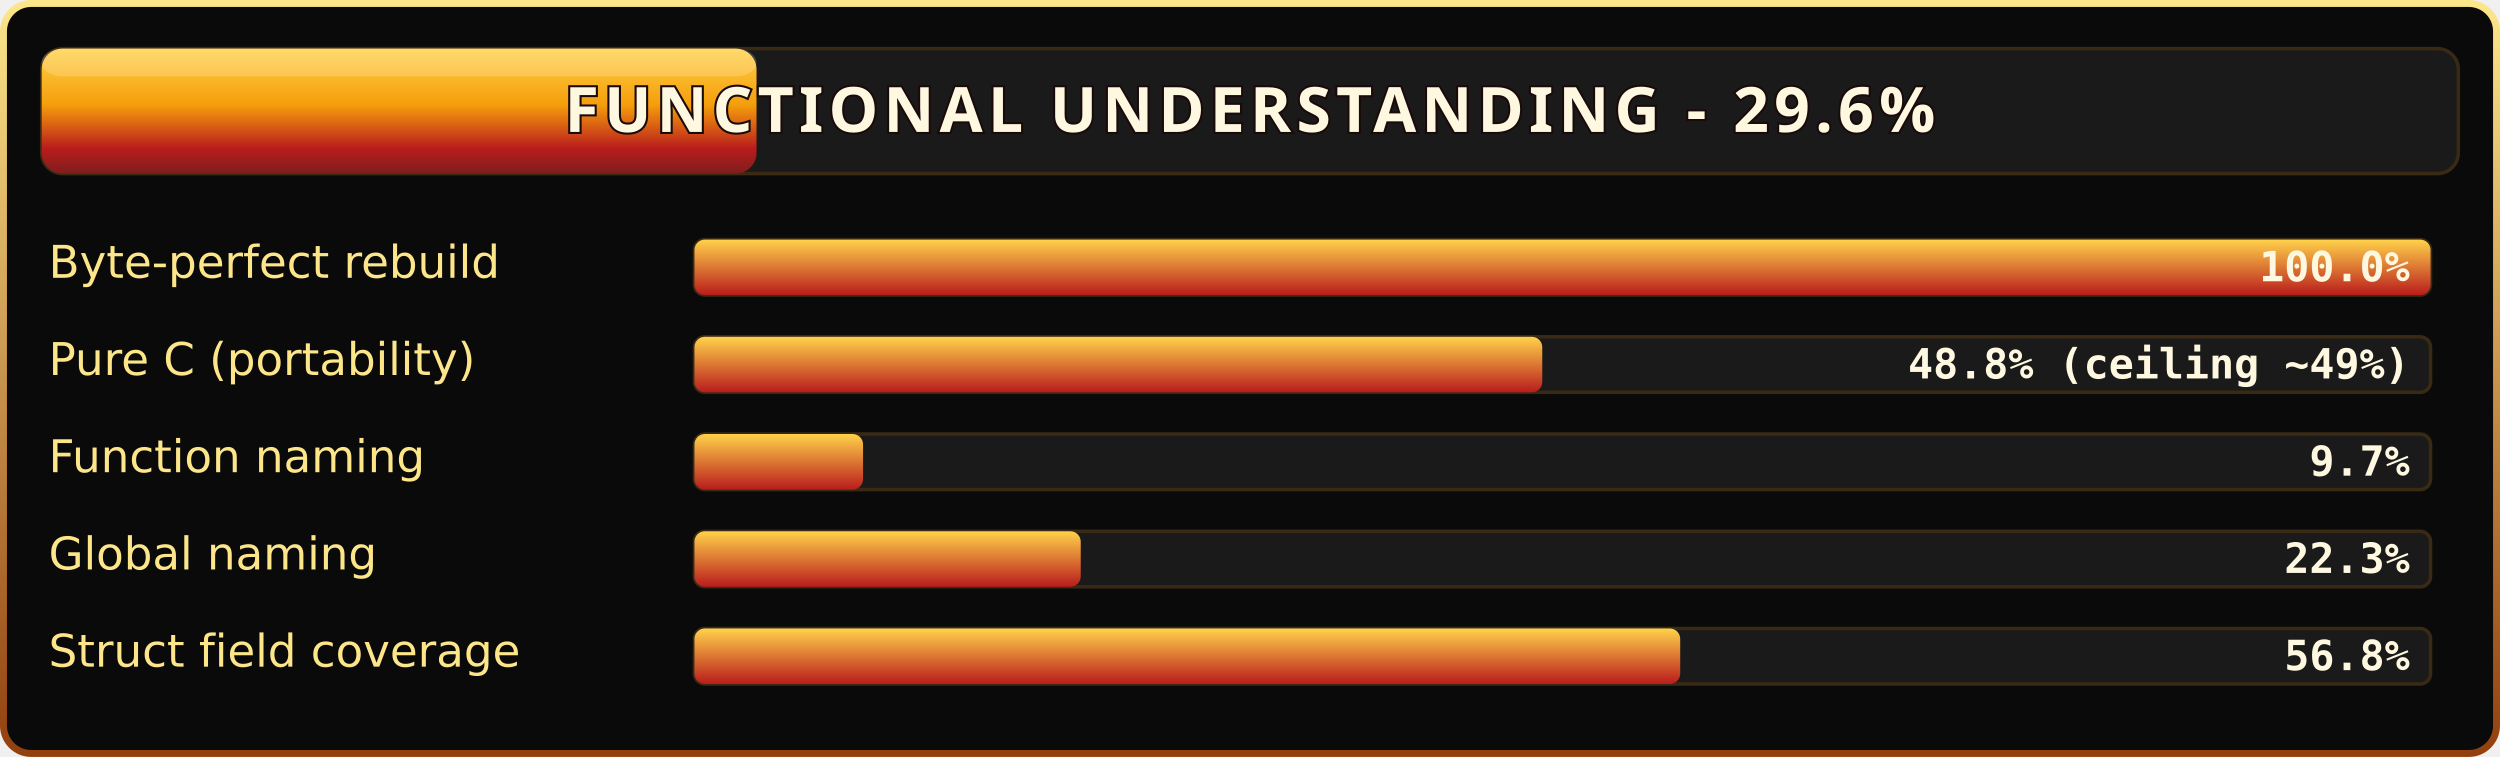
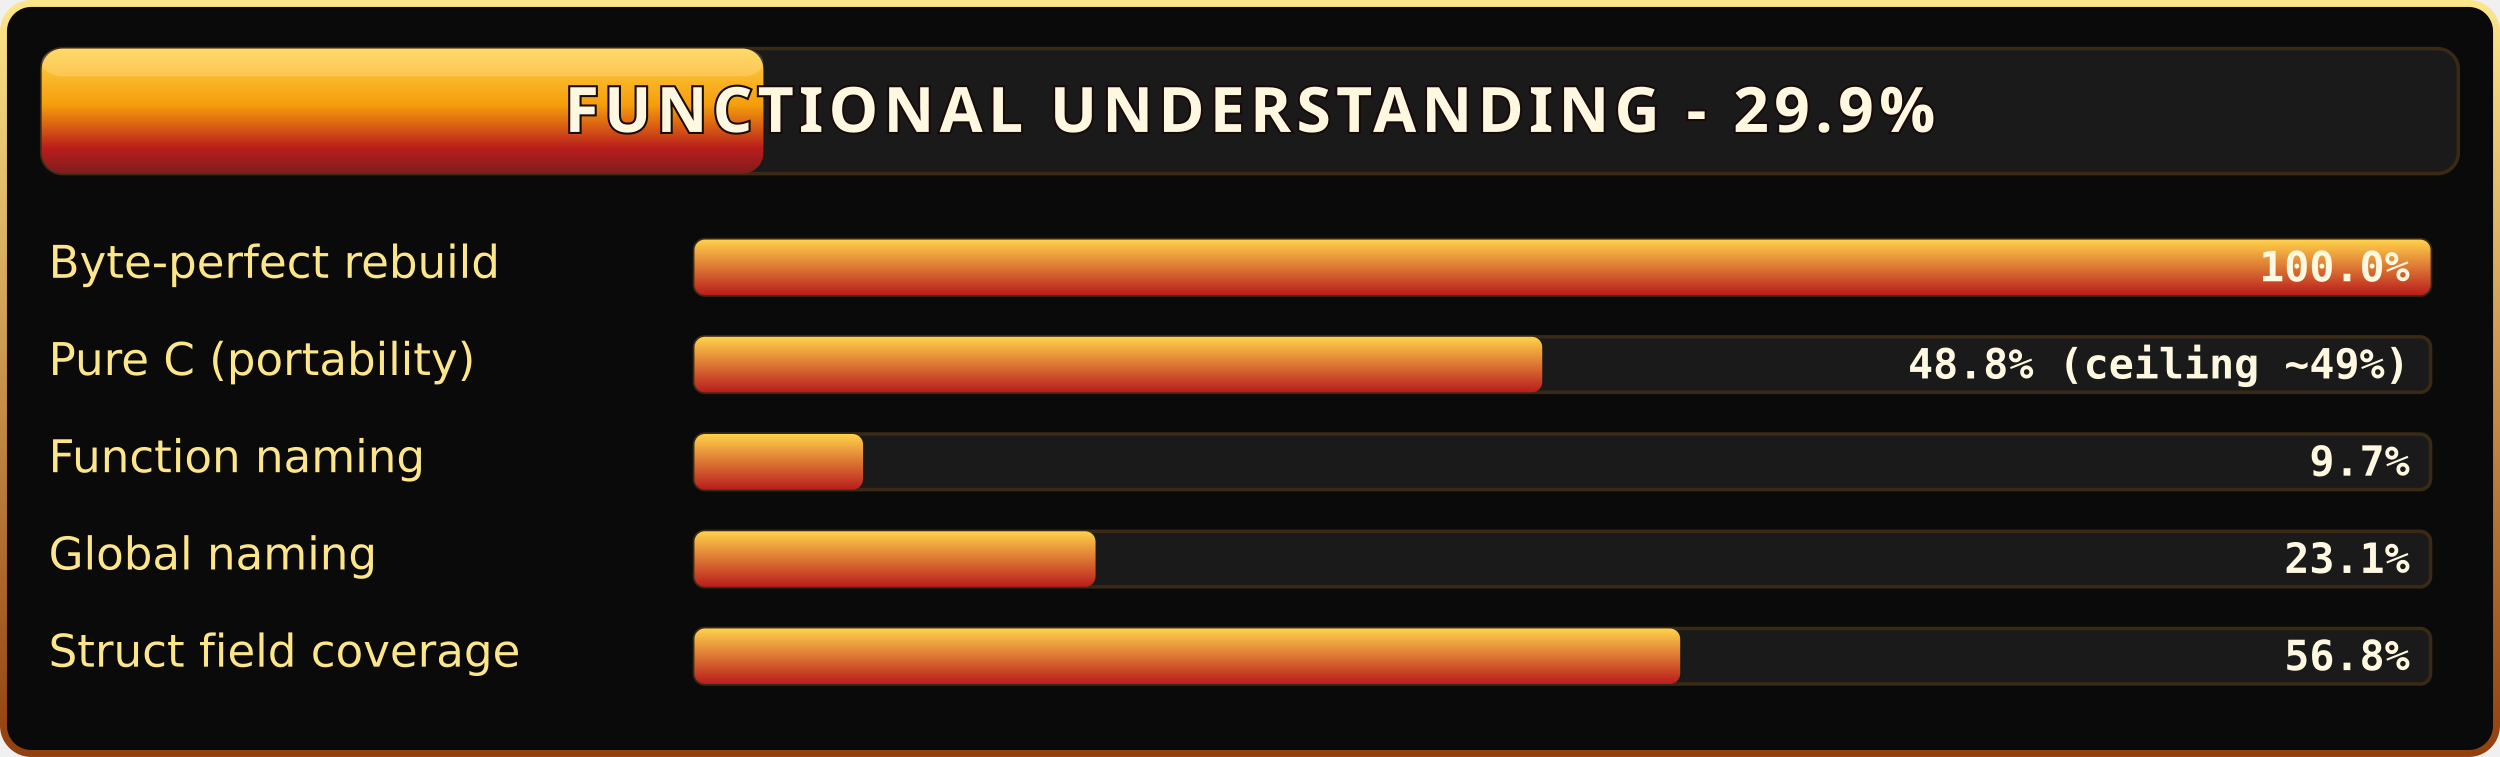
- <svg xmlns="http://www.w3.org/2000/svg" width="720" height="218" viewBox="0 0 720 218" role="img" aria-label="MK4 decomp progress 29.6%">
+ <svg xmlns="http://www.w3.org/2000/svg" width="720" height="218" viewBox="0 0 720 218" role="img" aria-label="MK4 decomp progress 29.9%">
  <defs>
    <linearGradient id="fillGrad" x1="0" y1="0" x2="0" y2="1">
      <stop offset="0%" stop-color="#ffd24a" />
      <stop offset="45%" stop-color="#f59e0b" />
      <stop offset="80%" stop-color="#b91c1c" />
      <stop offset="100%" stop-color="#7f1d1d" />
    </linearGradient>
    <linearGradient id="rowGrad" x1="0" y1="0" x2="0" y2="1">
      <stop offset="0%" stop-color="#ffd24a" />
      <stop offset="100%" stop-color="#b91c1c" />
    </linearGradient>
    <linearGradient id="borderGrad" x1="0" y1="0" x2="0" y2="1">
      <stop offset="0%" stop-color="#fde68a" />
      <stop offset="100%" stop-color="#92400e" />
    </linearGradient>
  </defs>
  <rect x="1" y="1" width="718" height="216" rx="8" ry="8" fill="#0a0a0a" stroke="url(#borderGrad)" stroke-width="2" />
  <rect x="12" y="14" width="696" height="36" rx="6" ry="6" fill="#1a1a1a" stroke="#3a2a14" stroke-width="1" />
-   <rect x="12" y="14" width="205.88" height="36" rx="6" ry="6" fill="url(#fillGrad)" />
-   <rect x="12" y="14" width="205.88" height="8" rx="6" ry="6" fill="#ffffff" opacity="0.18" />
-   <text x="360.0" y="38.0" font-family="Impact, 'Arial Black', sans-serif" font-size="18" font-weight="900" text-anchor="middle" fill="#fff8e1" stroke="#1a0a0a" stroke-width="1.2" paint-order="stroke fill" letter-spacing="1.5">FUNCTIONAL UNDERSTANDING - 29.6%</text>
+   <rect x="12" y="14" width="207.86" height="36" rx="6" ry="6" fill="url(#fillGrad)" />
+   <rect x="12" y="14" width="207.86" height="8" rx="6" ry="6" fill="#ffffff" opacity="0.18" />
+   <text x="360.0" y="38.0" font-family="Impact, 'Arial Black', sans-serif" font-size="18" font-weight="900" text-anchor="middle" fill="#fff8e1" stroke="#1a0a0a" stroke-width="1.2" paint-order="stroke fill" letter-spacing="1.5">FUNCTIONAL UNDERSTANDING - 29.9%</text>
  <text x="14" y="80" font-family="'DejaVu Sans', Verdana, sans-serif" font-size="13" fill="#fde68a">Byte-perfect rebuild</text>
  <rect x="200" y="69" width="500" height="16" rx="3" ry="3" fill="#1a1a1a" stroke="#3a2a14" stroke-width="1" />
  <rect x="200" y="69" width="500.00" height="16" rx="3" ry="3" fill="url(#rowGrad)" />
  <text x="694" y="81" font-family="'DejaVu Sans Mono', monospace" font-size="12" fill="#fff8e1" text-anchor="end" font-weight="bold">100.0%</text>
  <text x="14" y="108" font-family="'DejaVu Sans', Verdana, sans-serif" font-size="13" fill="#fde68a">Pure C (portability)</text>
  <rect x="200" y="97" width="500" height="16" rx="3" ry="3" fill="#1a1a1a" stroke="#3a2a14" stroke-width="1" />
  <rect x="200" y="97" width="244.17" height="16" rx="3" ry="3" fill="url(#rowGrad)" />
  <text x="694" y="109" font-family="'DejaVu Sans Mono', monospace" font-size="12" fill="#fff8e1" text-anchor="end" font-weight="bold">48.8% (ceiling ~49%)</text>
  <text x="14" y="136" font-family="'DejaVu Sans', Verdana, sans-serif" font-size="13" fill="#fde68a">Function naming</text>
  <rect x="200" y="125" width="500" height="16" rx="3" ry="3" fill="#1a1a1a" stroke="#3a2a14" stroke-width="1" />
  <rect x="200" y="125" width="48.56" height="16" rx="3" ry="3" fill="url(#rowGrad)" />
  <text x="694" y="137" font-family="'DejaVu Sans Mono', monospace" font-size="12" fill="#fff8e1" text-anchor="end" font-weight="bold">9.7%</text>
  <text x="14" y="164" font-family="'DejaVu Sans', Verdana, sans-serif" font-size="13" fill="#fde68a">Global naming</text>
  <rect x="200" y="153" width="500" height="16" rx="3" ry="3" fill="#1a1a1a" stroke="#3a2a14" stroke-width="1" />
-   <rect x="200" y="153" width="111.25" height="16" rx="3" ry="3" fill="url(#rowGrad)" />
-   <text x="694" y="165" font-family="'DejaVu Sans Mono', monospace" font-size="12" fill="#fff8e1" text-anchor="end" font-weight="bold">22.3%</text>
+   <rect x="200" y="153" width="115.52" height="16" rx="3" ry="3" fill="url(#rowGrad)" />
+   <text x="694" y="165" font-family="'DejaVu Sans Mono', monospace" font-size="12" fill="#fff8e1" text-anchor="end" font-weight="bold">23.1%</text>
  <text x="14" y="192" font-family="'DejaVu Sans', Verdana, sans-serif" font-size="13" fill="#fde68a">Struct field coverage</text>
  <rect x="200" y="181" width="500" height="16" rx="3" ry="3" fill="#1a1a1a" stroke="#3a2a14" stroke-width="1" />
  <rect x="200" y="181" width="283.90" height="16" rx="3" ry="3" fill="url(#rowGrad)" />
  <text x="694" y="193" font-family="'DejaVu Sans Mono', monospace" font-size="12" fill="#fff8e1" text-anchor="end" font-weight="bold">56.8%</text>
</svg>
